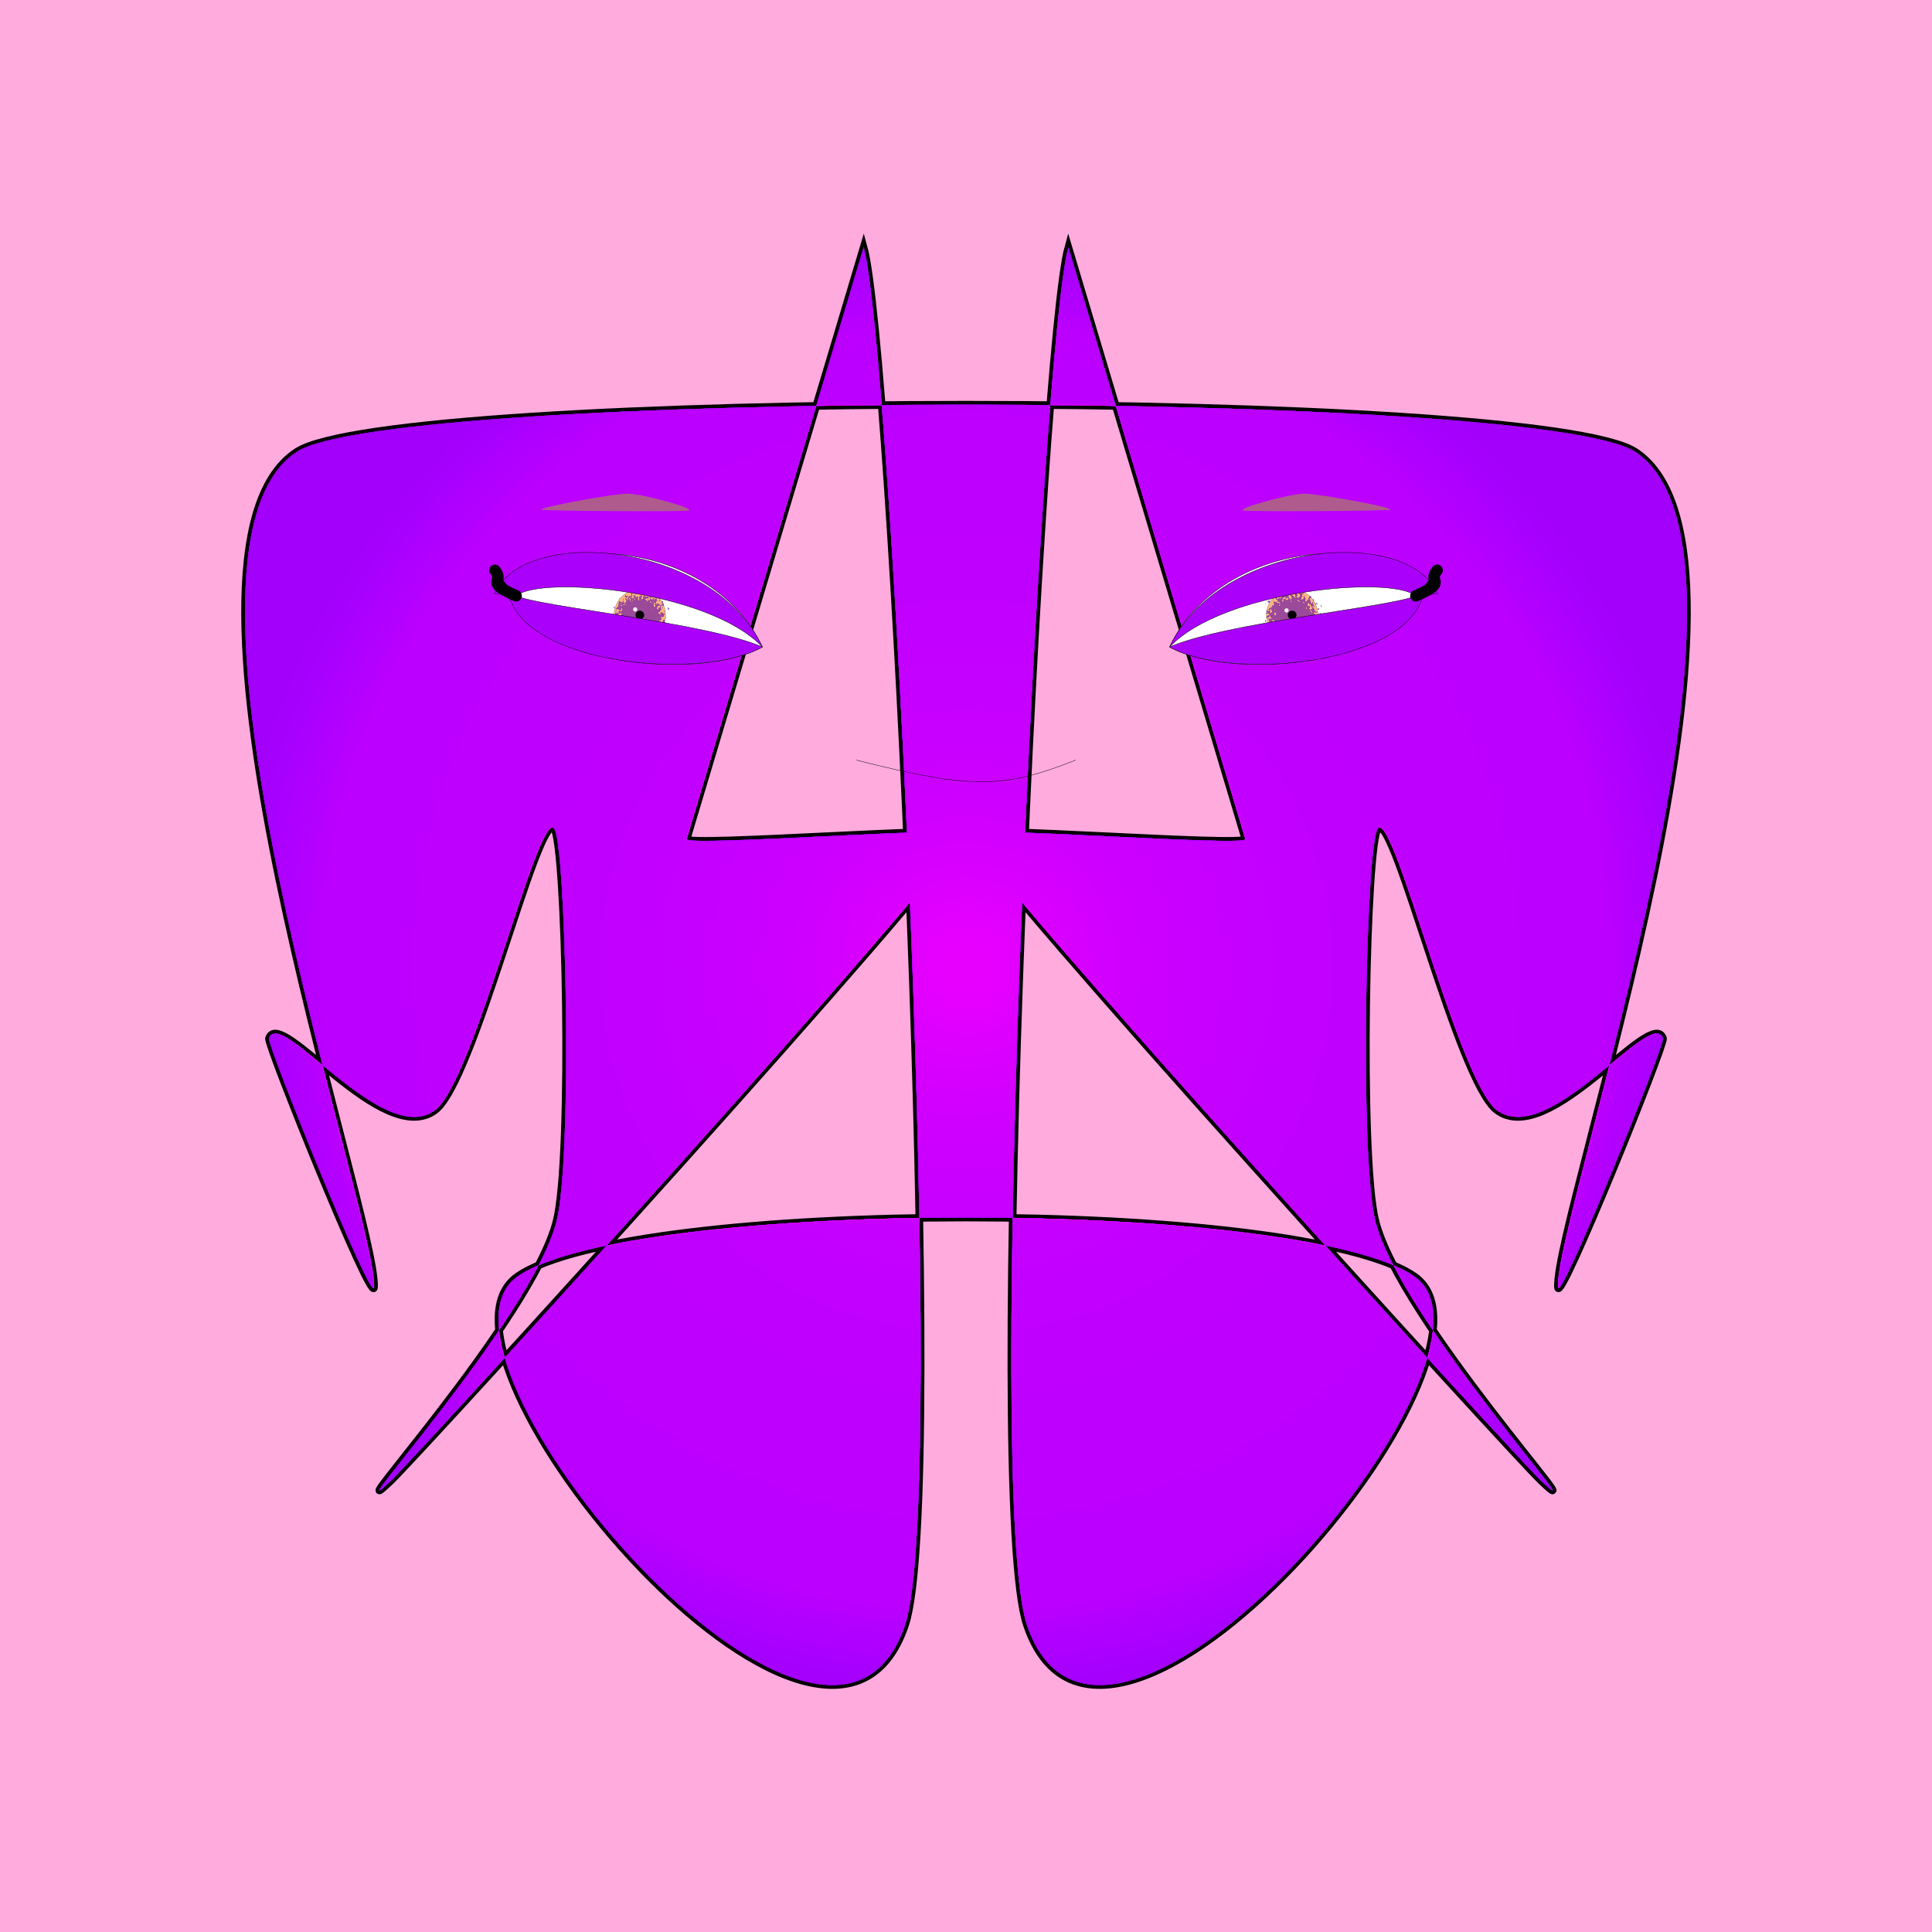
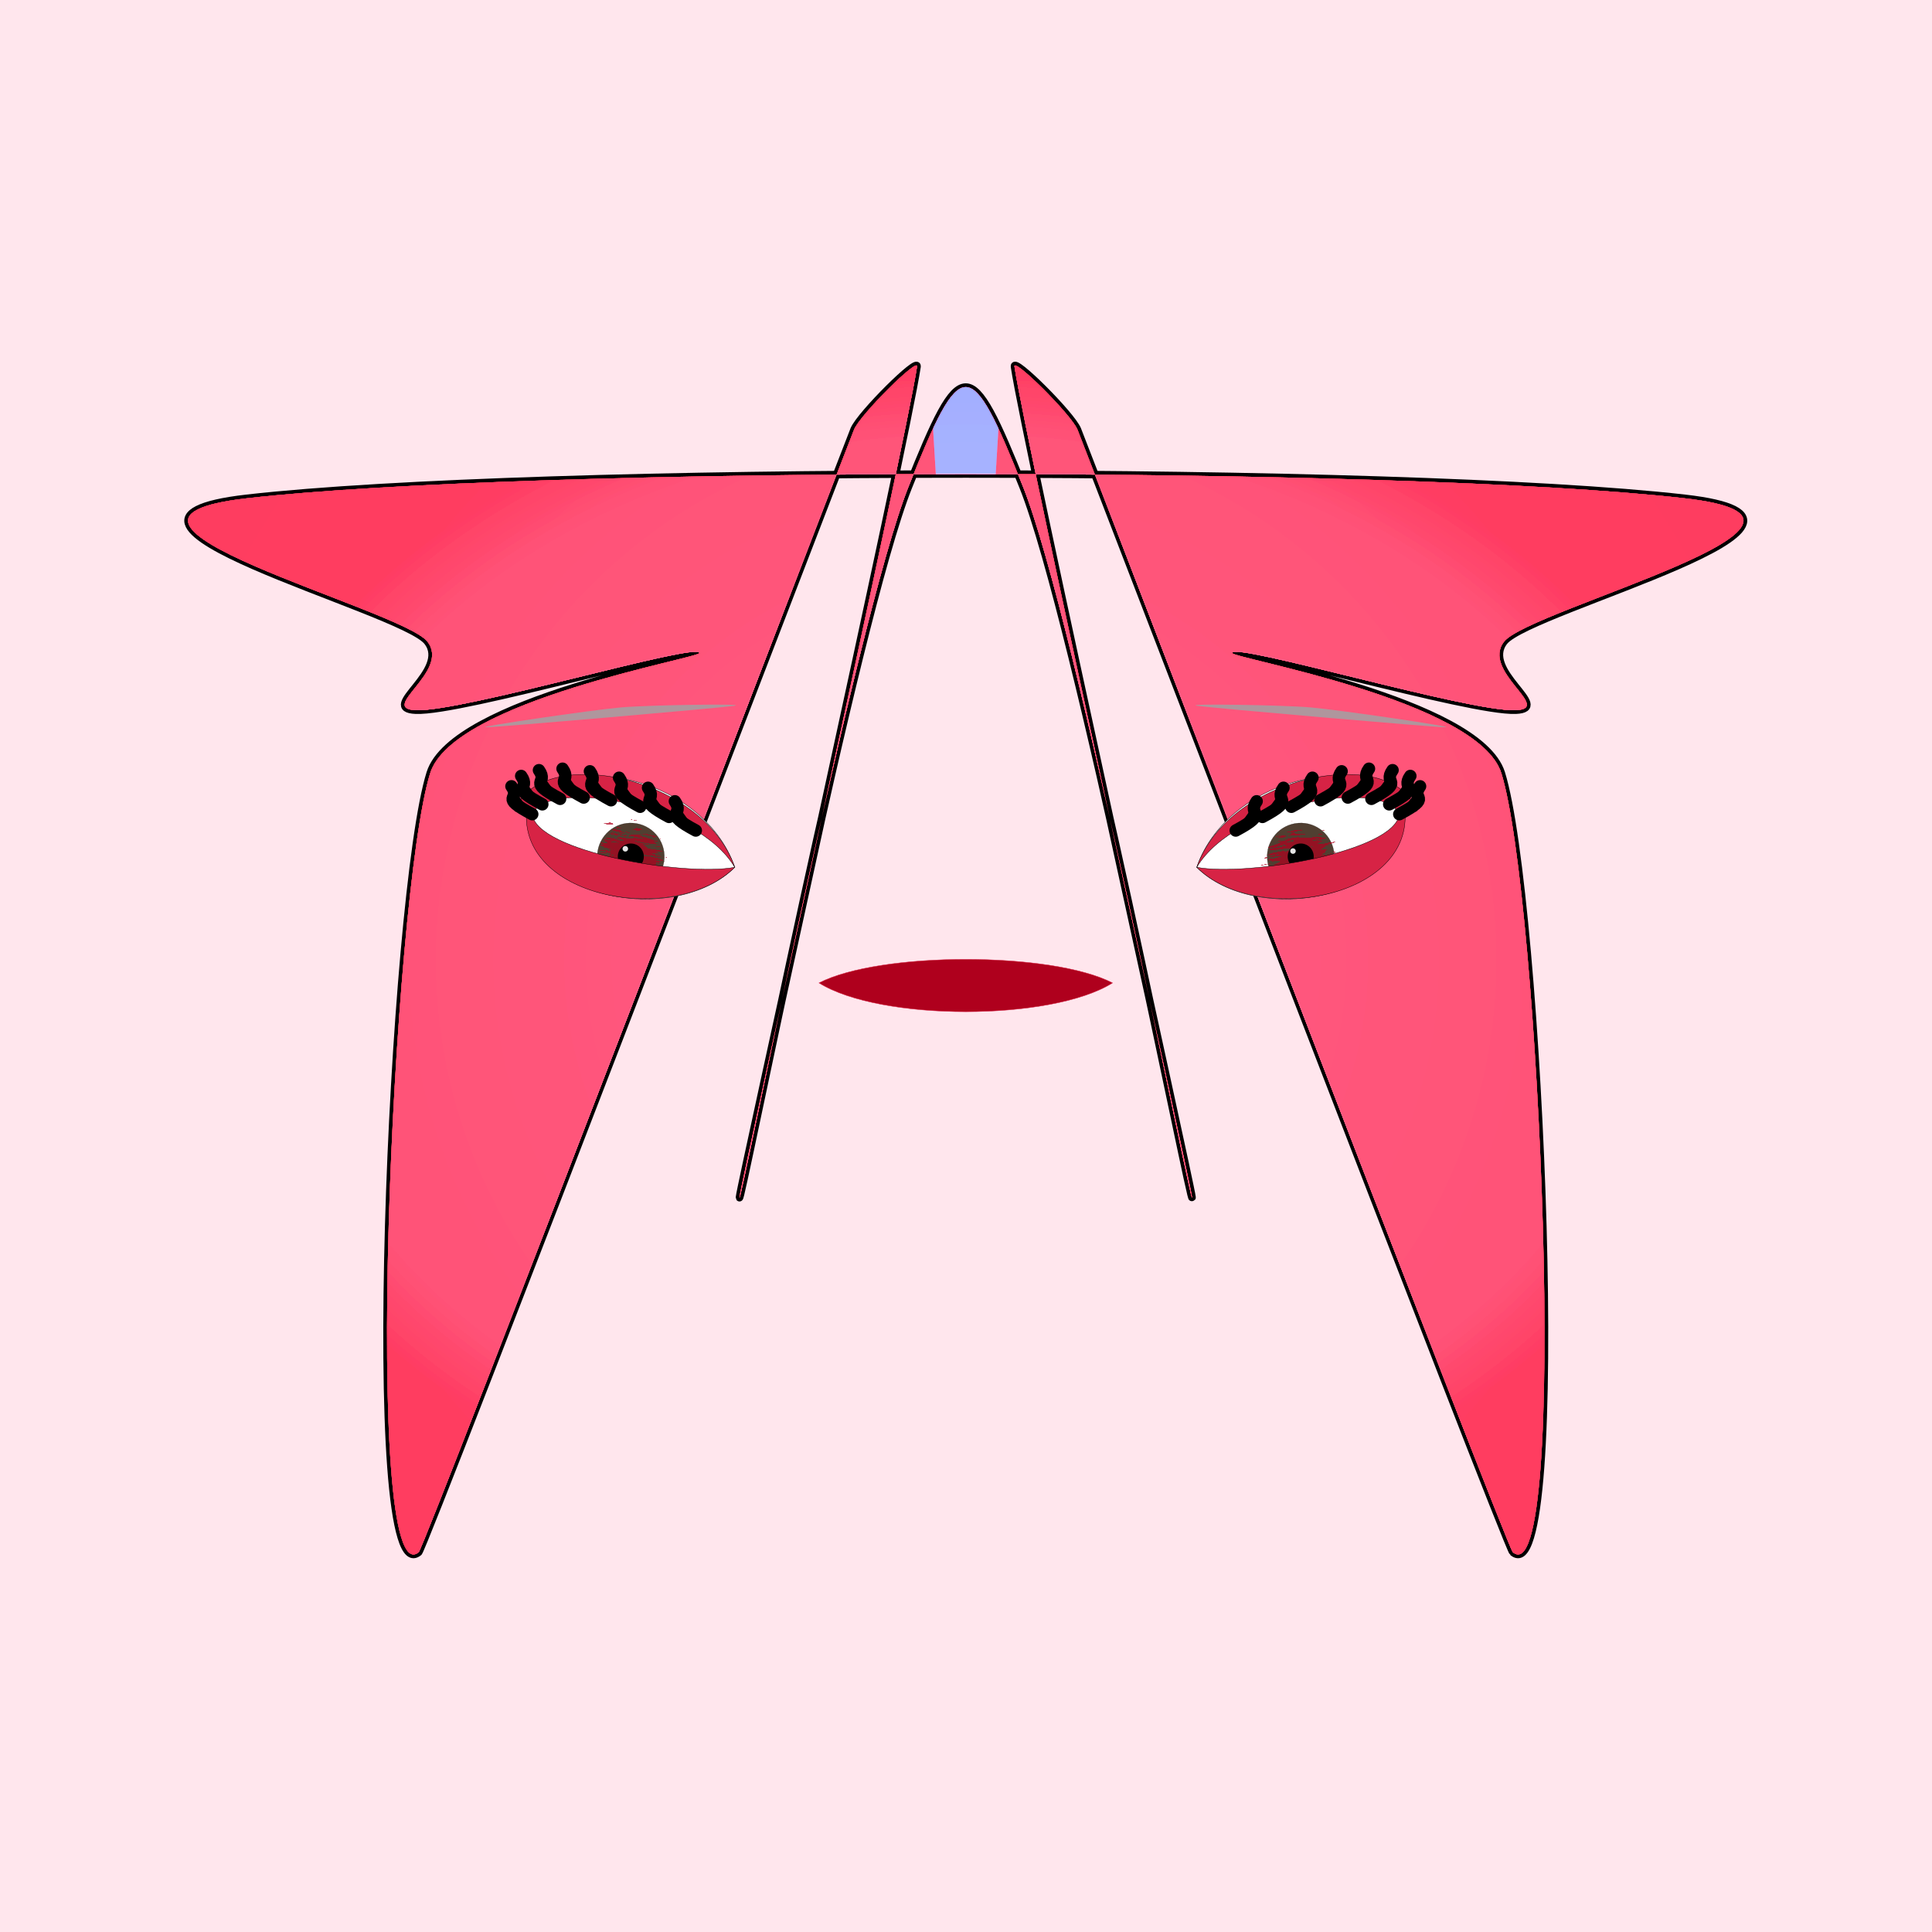
<svg xmlns="http://www.w3.org/2000/svg" viewBox="0 0 10000 10000">
-   <rect width="10000" height="10000" fill="#ffabde" />
-   <g transform="translate(0,-212.47) scale(1, 1)">
+   <rect width="10000" height="10000" fill="#ffe6ed" />
+   <g transform="translate(85.07,22.55) scale(0.982739, 0.982739)">
    <defs>
      <mask id="av-pattern">
        <g>
-           <g transform="translate(476.37, -4088.7)">
-             <g transform="scale(0 0) rotate(130 5996882569.11 5996882569.11)">
-               <path d="m467.78 28.64c18.98 16.87 26.36 16.87 26.36 0s-7.38-23.44-26.36-23.44-18.98 6.57 0 23.44m-425.13 17.53c15.36-18.69 13.63-27.43-6.17-31.21s-25.78 3.49-21.33 25.96c4.44 22.46 12.14 23.93 27.5 5.25m126.95-23.29c10.58-13.47 1.52-17.27-32.35-13.58-33.88 3.69-38 8.93-14.7 18.71 23.29 9.78 36.47 8.34 47.05-5.13m130.61-0.39c9.82 7.06 16.26 5.82 23.01-4.42 6.75-10.25 2.93-12.99-13.63-9.81-16.57 3.19-19.19 7.17-9.38 14.23m-38.97 5.01c7.32-9.82 1.6-14.84-20.46-17.94-22.05-3.1-24.89 0.72-10.16 13.64s23.31 14.13 30.62 4.3m46.46 23.15c2.81-7.37-0.48-10.5-11.76-11.17-11.29-0.67-12.38 2.19-3.91 10.23s12.86 8.3 15.67 0.94m49.11-6.6c-0.71-22.68-5.46-26.83-16.96-14.84-11.51 11.99-11.23 20.81 0.99 31.49 12.21 10.69 16.69 6.02 15.97-16.65m57.24-10.1c2.33-18.72-1.77-24.92-14.62-22.14s-13.75 10.06-3.22 26c10.52 15.94 15.52 14.86 17.84-3.86m43.3 24.72c22.41-0.4 23.39-7.32 3.49-24.74-19.89-17.41-28.61-17.26-31.12 0.56-2.52 17.81 5.22 24.58 27.63 24.18m-69.42 27.15c11.42-7.79 11.96-16.29 1.91-30.36-10.04-14.06-14.48-11.03-15.86 10.83s2.53 27.33 13.95 19.53m-186.9-10.49c19.8 0.43 23.22-7.39 12.19-27.93-11.02-20.54-18.73-20.71-27.51-0.61-8.77 20.11-4.49 28.1 15.32 28.54m73.21 11.32c10.29-10.37 9.64-16.62-2.34-22.32-11.97-5.7-15.98-1.66-14.29 14.41 1.68 16.08 6.34 18.29 16.63 7.91m-156.49 4.41c20.42-14.62 17.07-21.9-11.96-26.03-29.03-4.12-36.97 1.56-28.35 20.3 8.61 18.75 19.9 20.35 40.31 5.73m323.11 16.26c30.63-7.47 33.54-13.27 10.4-20.73-23.14-7.47-35.05-4.56-42.53 10.36-7.49 14.93 1.51 17.83 32.13 10.37m-118.03-4.14c22.43-4.39 24.91-9.59 8.86-18.58-16.05-8.98-24.77-7.27-31.15 6.1-6.38 13.38-0.14 16.88 22.29 12.48m-205.76 38.84c14.04 9.26 22.88 5.93 31.56-11.92 8.68-17.84 3.21-21.44-19.51-12.86-22.73 8.57-26.1 15.51-12.05 24.78m191.21 8.32c3.87 17.9 13.29 17.89 33.64-0.03s18.85-24.88-5.37-24.86c-24.22 0.03-32.13 7-28.27 24.89m-96.14-2.68c10.46 15.74 15.93 14.03 19.54-6.1s-0.46-26.25-14.53-21.86c-14.07 4.4-15.48 12.23-5.01 27.96m61.89 33.94c12.89-2.78 14.15-11.72 4.52-31.94-9.63-20.21-14.64-19.13-17.9 3.86-3.25 23 0.49 30.86 13.38 28.08m-116.76-17.17c7.69 2.29 12.76-2.52 18.13-17.21 5.36-14.68 2.37-15.57-10.68-3.18-13.04 12.39-15.13 18.1-7.45 20.39m-107.86 27.03c18.36-35.96 18.14-54.92-0.78-67.72s-26.06 1.18-25.5 49.94c0.57 48.76 7.93 53.74 26.28 17.78m143.37-15.63c10.65-2.3 12.46-7.71 6.44-19.3-6.02-11.6-10.16-10.7-14.79 3.2-4.64 13.9-2.3 18.41 8.35 16.1m257.25 15.15c23.89-24.55 21.32-35.78-9.17-40.11s-39.78 5.22-33.18 34.09c6.61 28.88 18.47 30.57 42.35 6.02m-363.23 62.59c16.8 4.16 23.56-7.45 24.14-41.47s-5.95-35.64-23.33-5.78c-17.39 29.86-17.61 43.09-0.81 47.25m57.81 12.46c10.39-3.3 13.94-14.68 12.69-40.65-1.26-25.97-5.3-24.69-14.44 4.58-9.13 29.27-8.65 39.37 1.75 36.07m221.26-47.9c22.86 8.3 29.18 1.06 22.55-25.87-6.62-26.94-15.51-30.16-31.75-11.54-16.23 18.63-13.66 29.11 9.2 37.41m-157 19.46c23.6-14.1 27.3-23.55 13.23-33.76-14.08-10.22-23.26-4.74-32.78 19.57-9.53 24.31-4.06 28.28 19.55 14.19m242.6 37.95c18.13 15.72 27.02 7.54 31.74-29.21 4.73-36.75-2.32-42.87-25.18-21.84-22.86 21.04-24.7 35.33-6.56 51.05m-140.42-56.98c-8.02-16.22-15.96-18.14-28.36-6.85-12.39 11.3-9.28 17.61 11.14 22.54 20.42 4.94 25.25 0.54 17.22-15.69m68.32 61.16c18.22-19.18 16.71-27.1-5.4-28.26-22.12-1.16-29.21 6.29-25.32 26.64 3.9 20.34 12.5 20.8 30.72 1.62m-71.76 24.13c20.61 10.72 26.1 8.17 19.59-9.1-6.51-17.28-14.52-21.44-28.62-14.89-14.11 6.55-11.58 13.27 9.03 23.99m-94.38 10.51c27.94-19.93 26.72-27.99-4.35-28.78s-41.94 6.96-38.81 27.68 15.22 21.02 43.16 1.1m214.02-24.44c-12.86-10.89-24.94-5.34-43.13 19.82s-13.19 29.4 17.86 15.13c31.05-14.26 38.13-24.05 25.27-34.95m8.5 96.02c33.43-8.33 44.6-18.54 39.87-36.47-4.72-17.94-17.73-14.7-46.43 11.56-28.71 26.26-26.87 33.24 6.56 24.91m-125.71 36.77c20.59-36.67 20.71-55.81 0.42-68.34-20.28-12.52-28.29 1.74-28.59 50.94s7.59 54.08 28.17 17.4m-112.32 10.34c17.82 28.73 29.27 22.23 40.89-23.19 11.63-45.42 4.7-56.59-24.74-39.89s-33.96 34.36-16.15 63.08m-98.56-74.04c32.51 6.37 36.57-2.55 14.52-31.84s-34.69-31.77-45.15-8.84c-10.45 22.92-1.87 34.31 30.63 40.68m-79.14 3.16c9.54-11.22 10.4-24.67 3.08-48.03s-11.02-18.99-13.24 15.59 0.63 43.67 10.16 32.44m6.95 25.13c8.9-0.32 12.39-3.74 12.47-12.22s-3.38-8.36-12.36 0.44c-8.98 8.79-9.01 12.09-0.11 11.78m83.75 40.17c28.01-0.25 25.81-5.94-7.86-20.33s-44.57-14.29-38.91 0.35 18.75 20.24 46.77 19.98m-81.24 6.56c17.16-4.38 19.55-10.45 8.55-21.7-11.01-11.25-17.68-9.55-23.83 6.08-6.15 15.62-1.87 20 15.28 15.62m410.49 1.54c19.69 11.85 30.5 7.69 38.6-14.88 8.09-22.56 0.44-27.17-27.35-16.46-27.79 10.72-30.94 19.49-11.25 31.34m30.78 53.44c15.79 4.31 21.93 0.94 21.93-12.04s-6.14-14.65-21.93-5.99c-15.79 8.67-15.79 13.72 0 18.03m-356.58-30.06c-32.4-12.2-51.67-12.6-68.82-1.41s-4.56 15.93 45 16.95c49.55 1.02 56.22-3.33 23.82-15.54m287.99-6.41c-17.59-18.35-35.24-16.67-63.02 5.99-27.79 22.66-20.95 29.8 24.43 25.49s56.18-13.12 38.59-31.48" fill="#efefef" />
+           <g transform="translate(0, 0)">
+             <g transform="scale(1 1) rotate(180 5000 5000)">
+               <path d="M 0, 8265.16 C -64823.53 8265.16, 5000 71829.82, 5000 2006.29C 5000 71829.82, 74823.53 8265.16, 10000 8265.16Z" fill="#efefef" />
            </g>
          </g>
        </g>
      </mask>
      <radialGradient id="av-gradox" cx="50%" cy="50%" r="50%" fx="50%" fy="50%" spreadMethod="pad">
-         <stop offset="89%" stop-color="#aa00fb" />
-         <stop offset="100%" stop-color="#9600e7" />
+         <stop offset="89%" stop-color="#ff4b6d" />
+         <stop offset="100%" stop-color="#eb3759" />
      </radialGradient>
      <filter id="av-light">
        <feDiffuseLighting in="SourceGraphic" result="light" lighting-color="white">
-           <fePointLight x="5000" y="5212.47" z="476.19" />
+           <fePointLight x="5000" y="5031.47" z="476.19" />
        </feDiffuseLighting>
        <feComposite in="SourceGraphic" in2="light" operator="arithmetic" k1="0.9" k2="1.1" k3="0" k4="0" />
      </filter>
-       <path id="av-bp" d="M8464.67,2551.82C7971.83 2225.42, 2028.17 2225.42, 1535.33 2551.82C748.07 3073.2, 1953.46 6509.49, 1936.2 6875.5C1931.29 6979.65, 1381.35 5618.43, 1392.16 5586.99C1449.9 5419.01, 1980.82 6158.7, 2251.17 5959.22C2452.12 5810.94, 2780.95 4420.87, 2866.79 4498.91C2929.17 4555.62, 2964.75 6197.34, 2881.11 6531.9C2754.41 7038.72, 1706.41 8178.33, 2022.1 7877.68C2172.72 7734.23, 4876.04 4765.26, 4985.68 4527.54C5005.2 4485.21, 3560.57 4594.85, 3554 4556.17C3554 4556.17, 4470.28 1492.37, 4470.28 1492.37C4611.1 1998.62, 4907.85 7959.03, 4685.03 8622.15C4283.25 9817.86, 2089.24 7223.23, 2680.67 6818.23C3272.1 6413.23, 6727.9 6413.23, 7319.33 6818.23C7910.76 7223.23, 5716.75 9817.86, 5314.97 8622.15C5092.15 7959.03, 5388.9 1998.62, 5529.72 1492.37C5529.72 1492.37, 6446 4556.17, 6446 4556.17C6439.43 4594.85, 4994.8 4485.21, 5014.32 4527.54C5123.96 4765.26, 7827.28 7734.23, 7977.9 7877.68C8293.59 8178.33, 7245.59 7038.72, 7118.89 6531.9C7035.25 6197.34, 7070.83 4555.62, 7133.21 4498.91C7219.05 4420.87, 7547.88 5810.94, 7748.83 5959.22C8019.18 6158.7, 8550.1 5419.01, 8607.84 5586.99C8618.65 5618.43, 8068.71 6979.65, 8063.8 6875.5C8046.54 6509.49, 9251.93 3073.2, 8464.67 2551.82" />
+       <path id="av-bp" d="M8786.53,2601.36C7293.19 2431.27, 2706.81 2431.27, 1213.47 2601.36C187.61 2718.2, 2026 3182.73, 2163.87 3355.65C2288.65 3512.16, 1902.61 3709.24, 2103.53 3717.7C2348.01 3727.99, 3584.15 3359.37, 3597.02 3415.99C3603.16 3443, 2299.26 3664.13, 2178.96 4049.59C1978.94 4690.47, 1816.55 8397.84, 2118.62 8152.92C2149.26 8128.07, 4375.62 2325.02, 4411.65 2239.3C4445.1 2159.7, 4751.23 1855.88, 4743.54 1907.41C4681.42 2323.6, 3812.88 6217.06, 3808.22 6282.28C3799.74 6400.93, 4418.61 3241.59, 4698.28 2541.02C4977.95 1840.45, 5022.05 1840.45, 5301.72 2541.02C5581.39 3241.59, 6200.26 6400.93, 6191.78 6282.28C6187.12 6217.06, 5318.58 2323.6, 5256.46 1907.41C5248.77 1855.88, 5554.9 2159.7, 5588.35 2239.3C5624.38 2325.02, 7850.74 8128.07, 7881.38 8152.92C8183.45 8397.84, 8021.06 4690.47, 7821.04 4049.59C7700.74 3664.13, 6396.84 3443, 6402.98 3415.99C6415.85 3359.37, 7651.99 3727.99, 7896.47 3717.7C8097.39 3709.24, 7711.35 3512.16, 7836.13 3355.65C7974 3182.73, 9812.39 2718.2, 8786.53 2601.36" />
    </defs>
-     <use href="#av-bp" stroke-width="39.22" stroke="#000000" fill="#aa00fb" />
+     <use href="#av-bp" stroke-width="39.22" stroke="#000000" fill="#ff4b6d" />
    <g filter="url(#av-light)">
-       <use href="#av-bp" fill="#aa00fb" />
+       <use href="#av-bp" fill="#ff4b6d" />
      <use href="#av-bp" fill="url(#av-gradox)" />
-       <use href="#av-bp" fill="#c2002f" mask="url(#av-pattern)" />
+       <use href="#av-bp" fill="#8ea5ff" mask="url(#av-pattern)" />
    </g>
    <g id="av-face">
      <defs>
        <clipPath id="av-eye-left-clip">
-           <path d="M2664.98 3356.28 C2789.28 2984.78,3659.37 2984.78,3958.7 3501.59 C3659.37 3707.72,2789.28 3707.72,2664.98 3356.28 Z" />
+           <path d="M2686.6 4355.95 C2740.45 3988.32,3530.9 3988.32,3785.05 4451.95 C3530.9 4808.74,2740.45 4808.74,2686.6 4355.95 Z" />
        </clipPath>
        <clipPath id="av-eye-right-clip">
-           <path d="M7335.02 3356.28 C7210.72 2984.78,6340.63 2984.78,6041.3 3501.59 C6340.63 3707.72,7210.72 3707.72,7335.02 3356.28 Z" />
+           <path d="M7313.4 4355.95 C7259.55 3988.32,6469.1 3988.32,6214.95 4451.95 C6469.1 4808.74,7259.55 4808.74,7313.4 4355.95 Z" />
        </clipPath>
        <filter id="av-eye-noise">
-           <feTurbulence type="fractalNoise" stitchTiles="stitch" baseFrequency="0.069 0.059" numOctaves="5" seed="97" result="warp" />
-           <feDisplacementMap xChannelSelector="R" yChannelSelector="G" scale="140.59" in="SourceGraphic" in2="warp" />
+           <feTurbulence type="fractalNoise" stitchTiles="stitch" baseFrequency="0.012 0.067" numOctaves="5" seed="171" result="warp" />
+           <feDisplacementMap xChannelSelector="R" yChannelSelector="G" scale="249.33" in="SourceGraphic" in2="warp" />
        </filter>
      </defs>
-       <g id="av-mouth" data-family="0">
-         <path d="M4432.25 4146.69 C5021.52 4296.12,5191.39 4296.12,5567.75 4146.69" fill="none" stroke="#000000" stroke-width="1.96" stroke-linejoin="round" />
+       <g id="av-mouth" data-family="6">
+         <path d="M4226.77 5154.01 C4549.42 4988.32,5450.58 4988.32,5773.23 5154.01 C5450.58 5356.12,4549.42 5356.12,4226.77 5154.01 Z" fill="#af001d" stroke="#d72345" stroke-width="1.96" stroke-linejoin="round" />
      </g>
-       <g id="av-eye-left" transform="rotate(5.339355,3311.84,3395.88)">
-         <path class="av-eyeball" d="M2664.98 3356.28 C2789.28 2984.78,3659.37 2984.78,3958.7 3501.59 C3659.37 3707.72,2789.28 3707.72,2664.98 3356.28 Z" fill="#ffffff" stroke="#000000" stroke-width="1.96" />
+       <g id="av-eye-left" transform="rotate(9.695434,3235.83,4488.32)">
+         <path class="av-eyeball" d="M2686.6 4355.95 C2740.45 3988.32,3530.9 3988.32,3785.05 4451.95 C3530.9 4808.74,2740.45 4808.74,2686.6 4355.95 Z" fill="#ffffff" stroke="#000000" stroke-width="1.96" />
        <g clip-path="url(#av-eye-left-clip)">
-           <circle class="av-iris" cx="3311.84" cy="3395.88" r="133.33" fill="#fab582" stroke="#000000" stroke-width="0.8" />
-           <ellipse class="av-iris-shade" cx="3311.84" cy="3395.88" rx="120.78" ry="100.65" fill="#5a00ab" opacity="0.592" filter="url(#av-eye-noise)" />
-           <circle class="av-pupil" cx="3311.84" cy="3395.88" r="22.51" fill="#000000" />
-           <circle class="av-highlight" cx="3285.17" cy="3369.21" r="11.11" fill="#ffffff" opacity="0.9" />
-           <circle class="av-highlight" cx="3334.06" cy="3418.1" r="7.02" fill="#02c2ac" opacity="0.3" />
-           <circle class="av-highlight" cx="3338.51" cy="3422.55" r="4.76" fill="#ffffff" opacity="0.8" />
+           <circle class="av-iris" cx="3235.83" cy="4488.32" r="176.67" fill="#503f31" stroke="#000000" stroke-width="0.8" />
+           <ellipse class="av-iris-shade" cx="3235.83" cy="4488.32" rx="143.69" ry="119.74" fill="#af001d" opacity="0.722" filter="url(#av-eye-noise)" />
+           <circle class="av-pupil" cx="3235.83" cy="4488.32" r="68.59" fill="#000000" />
+           <circle class="av-highlight" cx="3200.5" cy="4452.99" r="14.72" fill="#ffffff" opacity="0.9" />
+           <circle class="av-highlight" cx="3265.28" cy="4517.77" r="9.3" fill="#002b37" opacity="0.3" />
+           <circle class="av-highlight" cx="3271.16" cy="4523.65" r="6.31" fill="#ffffff" opacity="0.8" />
        </g>
-         <path class="av-upper-lid" d="M2551.64 3356.28 C2675.94 2984.78,3659.37 2984.78,3958.7 3501.59 C3659.37 3236.7,2789.28 3236.7,2664.98 3356.28 Z" fill="#aa00fb" stroke="#000000" stroke-width="1.96" />
-         <path class="av-lower-lid" d="M2627.2 3356.28 C2751.5 3707.72,3659.37 3707.72,3958.7 3501.59 C3659.37 3402.34,2789.28 3402.34,2664.98 3356.28 Z" fill="#aa00fb" stroke="#000000" stroke-width="1.96" />
-         <path class="av-lash" d="M2664.98 3356.28 C2487.23 3297.03, 2602.47 3294.29, 2543.22 3235.04" stroke="#000000" stroke-width="59.25" stroke-linecap="round" fill="#000000" />
+         <path class="av-upper-lid" d="M2593.48 4355.95 C2647.33 3988.32,3530.9 3988.32,3785.05 4451.95 C3530.9 4152.5,2740.45 4152.5,2686.6 4355.95 Z" fill="#d72345" stroke="#000000" stroke-width="1.96" />
+         <path class="av-lower-lid" d="M2655.56 4355.95 C2709.41 4808.74,3530.9 4808.74,3785.05 4451.95 C3530.9 4546.16,2740.45 4546.16,2686.6 4355.95 Z" fill="#d72345" stroke="#000000" stroke-width="1.96" />
+         <path class="av-lash" d="M2686.6 4355.95 C2490.67 4290.64, 2619.18 4294.84, 2553.87 4229.53" stroke="#000000" stroke-width="65.31" stroke-linecap="round" fill="#000000" />
+         <path class="av-lash" d="M2730.09 4295.8 C2534.16 4230.49, 2660.56 4232.55, 2595.25 4167.24" stroke="#000000" stroke-width="65.31" stroke-linecap="round" fill="#000000" />
+         <path class="av-lash" d="M2817.66 4251.52 C2621.73 4186.21, 2747.68 4186.78, 2682.37 4121.47" stroke="#000000" stroke-width="65.31" stroke-linecap="round" fill="#000000" />
+         <path class="av-lash" d="M2938.84 4223.87 C2742.91 4158.56, 2868.84 4158.25, 2803.53 4092.94" stroke="#000000" stroke-width="65.31" stroke-linecap="round" fill="#000000" />
+         <path class="av-lash" d="M3083.16 4213.67 C2887.23 4148.36, 3013.24 4147.43, 2947.93 4082.12" stroke="#000000" stroke-width="65.31" stroke-linecap="round" fill="#000000" />
+         <path class="av-lash" d="M3240.12 4221.71 C3044.19 4156.4, 3170.34 4154.94, 3105.03 4089.63" stroke="#000000" stroke-width="65.31" stroke-linecap="round" fill="#000000" />
+         <path class="av-lash" d="M3399.28 4248.76 C3203.35 4183.45, 3329.71 4181.46, 3264.4 4116.15" stroke="#000000" stroke-width="65.31" stroke-linecap="round" fill="#000000" />
+         <path class="av-lash" d="M3550.13 4295.63 C3354.2 4230.32, 3480.9 4227.72, 3415.59 4162.41" stroke="#000000" stroke-width="65.31" stroke-linecap="round" fill="#000000" />
      </g>
-       <g id="av-eye-right" transform="rotate(-5.339355,6688.16,3395.88)">
-         <path class="av-eyeball" d="M7335.02 3356.28 C7210.72 2984.78,6340.63 2984.78,6041.3 3501.59 C6340.63 3707.72,7210.72 3707.72,7335.02 3356.28 Z" fill="#ffffff" stroke="#000000" stroke-width="1.96" />
+       <g id="av-eye-right" transform="rotate(-9.695434,6764.17,4488.32)">
+         <path class="av-eyeball" d="M7313.4 4355.95 C7259.55 3988.32,6469.1 3988.32,6214.95 4451.95 C6469.1 4808.74,7259.55 4808.74,7313.4 4355.95 Z" fill="#ffffff" stroke="#000000" stroke-width="1.96" />
        <g clip-path="url(#av-eye-right-clip)">
-           <circle class="av-iris" cx="6688.16" cy="3395.88" r="133.33" fill="#fab582" stroke="#000000" stroke-width="0.8" />
-           <ellipse class="av-iris-shade" cx="6688.16" cy="3395.88" rx="120.78" ry="100.65" fill="#5a00ab" opacity="0.592" filter="url(#av-eye-noise)" />
-           <circle class="av-pupil" cx="6688.16" cy="3395.88" r="22.51" fill="#000000" />
-           <circle class="av-highlight" cx="6661.49" cy="3369.21" r="11.11" fill="#ffffff" opacity="0.9" />
-           <circle class="av-highlight" cx="6710.38" cy="3418.1" r="7.02" fill="#02c2ac" opacity="0.3" />
-           <circle class="av-highlight" cx="6714.83" cy="3422.55" r="4.76" fill="#ffffff" opacity="0.8" />
+           <circle class="av-iris" cx="6764.17" cy="4488.32" r="176.67" fill="#503f31" stroke="#000000" stroke-width="0.8" />
+           <ellipse class="av-iris-shade" cx="6764.17" cy="4488.32" rx="143.69" ry="119.74" fill="#af001d" opacity="0.722" filter="url(#av-eye-noise)" />
+           <circle class="av-pupil" cx="6764.17" cy="4488.32" r="68.59" fill="#000000" />
+           <circle class="av-highlight" cx="6728.84" cy="4452.99" r="14.72" fill="#ffffff" opacity="0.9" />
+           <circle class="av-highlight" cx="6793.62" cy="4517.77" r="9.3" fill="#002b37" opacity="0.3" />
+           <circle class="av-highlight" cx="6799.5" cy="4523.65" r="6.31" fill="#ffffff" opacity="0.8" />
        </g>
-         <path class="av-upper-lid" d="M7448.36 3356.28 C7324.06 2984.78,6340.63 2984.78,6041.3 3501.59 C6340.63 3236.7,7210.72 3236.7,7335.02 3356.28 Z" fill="#aa00fb" stroke="#000000" stroke-width="1.96" />
-         <path class="av-lower-lid" d="M7372.8 3356.28 C7248.5 3707.72,6340.63 3707.72,6041.3 3501.59 C6340.63 3402.34,7210.72 3402.34,7335.02 3356.28 Z" fill="#aa00fb" stroke="#000000" stroke-width="1.96" />
-         <path class="av-lash" d="M7335.02 3356.28 C7512.77 3297.03, 7397.53 3294.29, 7456.78 3235.04" stroke="#000000" stroke-width="59.25" stroke-linecap="round" fill="#000000" />
+         <path class="av-upper-lid" d="M7406.52 4355.95 C7352.67 3988.32,6469.1 3988.32,6214.95 4451.95 C6469.1 4152.5,7259.55 4152.5,7313.4 4355.95 Z" fill="#d72345" stroke="#000000" stroke-width="1.96" />
+         <path class="av-lower-lid" d="M7344.44 4355.95 C7290.59 4808.74,6469.1 4808.74,6214.95 4451.95 C6469.1 4546.16,7259.55 4546.16,7313.4 4355.95 Z" fill="#d72345" stroke="#000000" stroke-width="1.96" />
+         <path class="av-lash" d="M7313.4 4355.95 C7509.33 4290.64, 7380.82 4294.84, 7446.13 4229.53" stroke="#000000" stroke-width="65.31" stroke-linecap="round" fill="#000000" />
+         <path class="av-lash" d="M7269.91 4295.8 C7465.84 4230.49, 7339.44 4232.55, 7404.75 4167.24" stroke="#000000" stroke-width="65.31" stroke-linecap="round" fill="#000000" />
+         <path class="av-lash" d="M7182.34 4251.52 C7378.27 4186.21, 7252.32 4186.77, 7317.63 4121.46" stroke="#000000" stroke-width="65.31" stroke-linecap="round" fill="#000000" />
+         <path class="av-lash" d="M7061.16 4223.87 C7257.09 4158.56, 7131.16 4158.25, 7196.47 4092.94" stroke="#000000" stroke-width="65.31" stroke-linecap="round" fill="#000000" />
+         <path class="av-lash" d="M6916.84 4213.67 C7112.77 4148.36, 6986.76 4147.43, 7052.07 4082.12" stroke="#000000" stroke-width="65.31" stroke-linecap="round" fill="#000000" />
+         <path class="av-lash" d="M6759.88 4221.71 C6955.81 4156.4, 6829.66 4154.94, 6894.97 4089.63" stroke="#000000" stroke-width="65.31" stroke-linecap="round" fill="#000000" />
+         <path class="av-lash" d="M6600.72 4248.76 C6796.65 4183.45, 6670.29 4181.46, 6735.6 4116.15" stroke="#000000" stroke-width="65.31" stroke-linecap="round" fill="#000000" />
+         <path class="av-lash" d="M6449.87 4295.63 C6645.8 4230.32, 6519.09 4227.72, 6584.4 4162.41" stroke="#000000" stroke-width="65.31" stroke-linecap="round" fill="#000000" />
      </g>
-       <path id="av-brow-left" d="M3560.95,2895.27C3525.45 2899.78, 2828.36 2855.24, 2803.99 2846.91C2772.77 2836.24, 3176.13 2785.04, 3252.82 2789.94C3329.51 2794.84, 3606.42 2889.5, 3560.95 2895.27" transform="translate(0,-18.25) rotate(-3.328857,3182.47,2842.61)" fill="#af5b8e" />
-       <path id="av-brow-right" d="M6439.05,2895.27C6474.55 2899.78, 7171.64 2855.24, 7196.01 2846.91C7227.23 2836.24, 6823.87 2785.04, 6747.18 2789.94C6670.49 2794.84, 6393.58 2889.5, 6439.05 2895.27" transform="translate(0,-18.25) rotate(3.328857,6817.53,2842.61)" fill="#af5b8e" />
+       <path id="av-brow-left" d="M3781.61,3775.16C3697.02 3780.96, 2540.89 3790.75, 2470.35 3786.27C2400.59 3781.83, 3031.96 3738.55, 3185.37 3737.25C3338.78 3735.95, 3865.26 3769.42, 3781.61 3775.16" transform="translate(0,-29.73) rotate(-4.460449,3125.98,3761.76)" fill="#af969d" />
+       <path id="av-brow-right" d="M6218.39,3775.16C6302.98 3780.96, 7459.11 3790.75, 7529.65 3786.27C7599.41 3781.83, 6968.04 3738.55, 6814.63 3737.25C6661.22 3735.95, 6134.74 3769.42, 6218.39 3775.16" transform="translate(0,-29.73) rotate(4.460449,6874.02,3761.76)" fill="#af969d" />
    </g>
  </g>
</svg>
